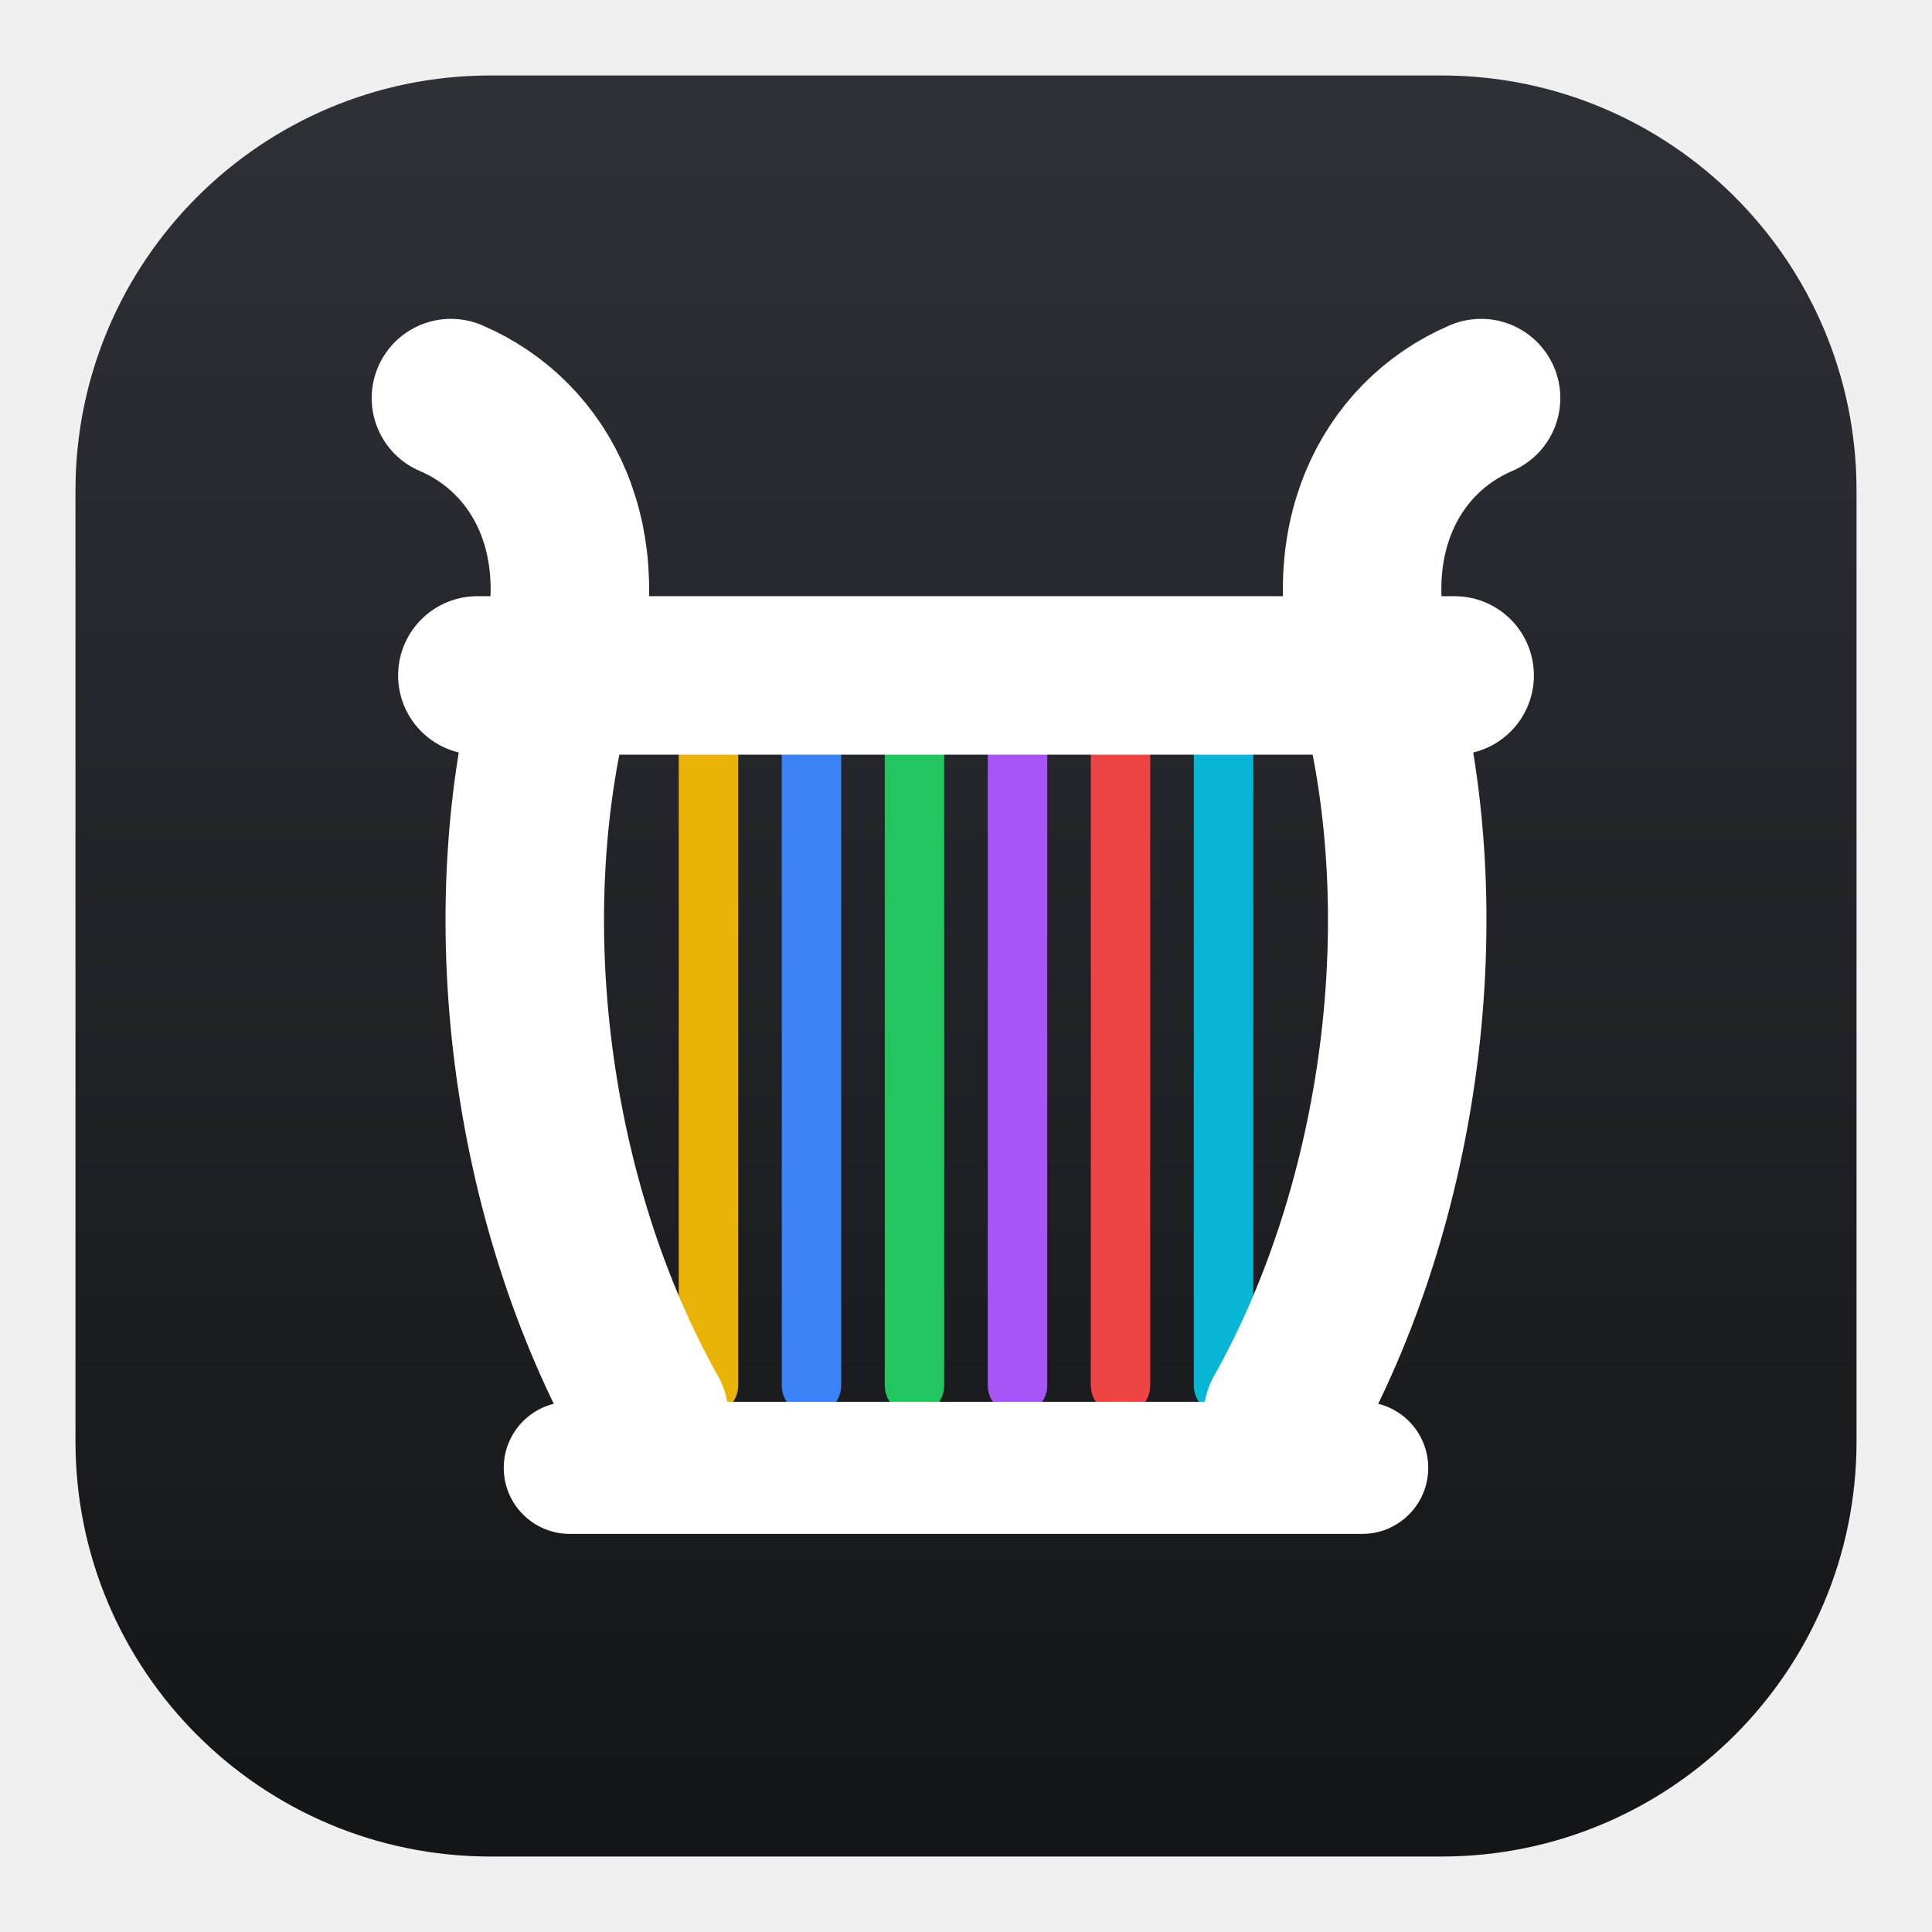
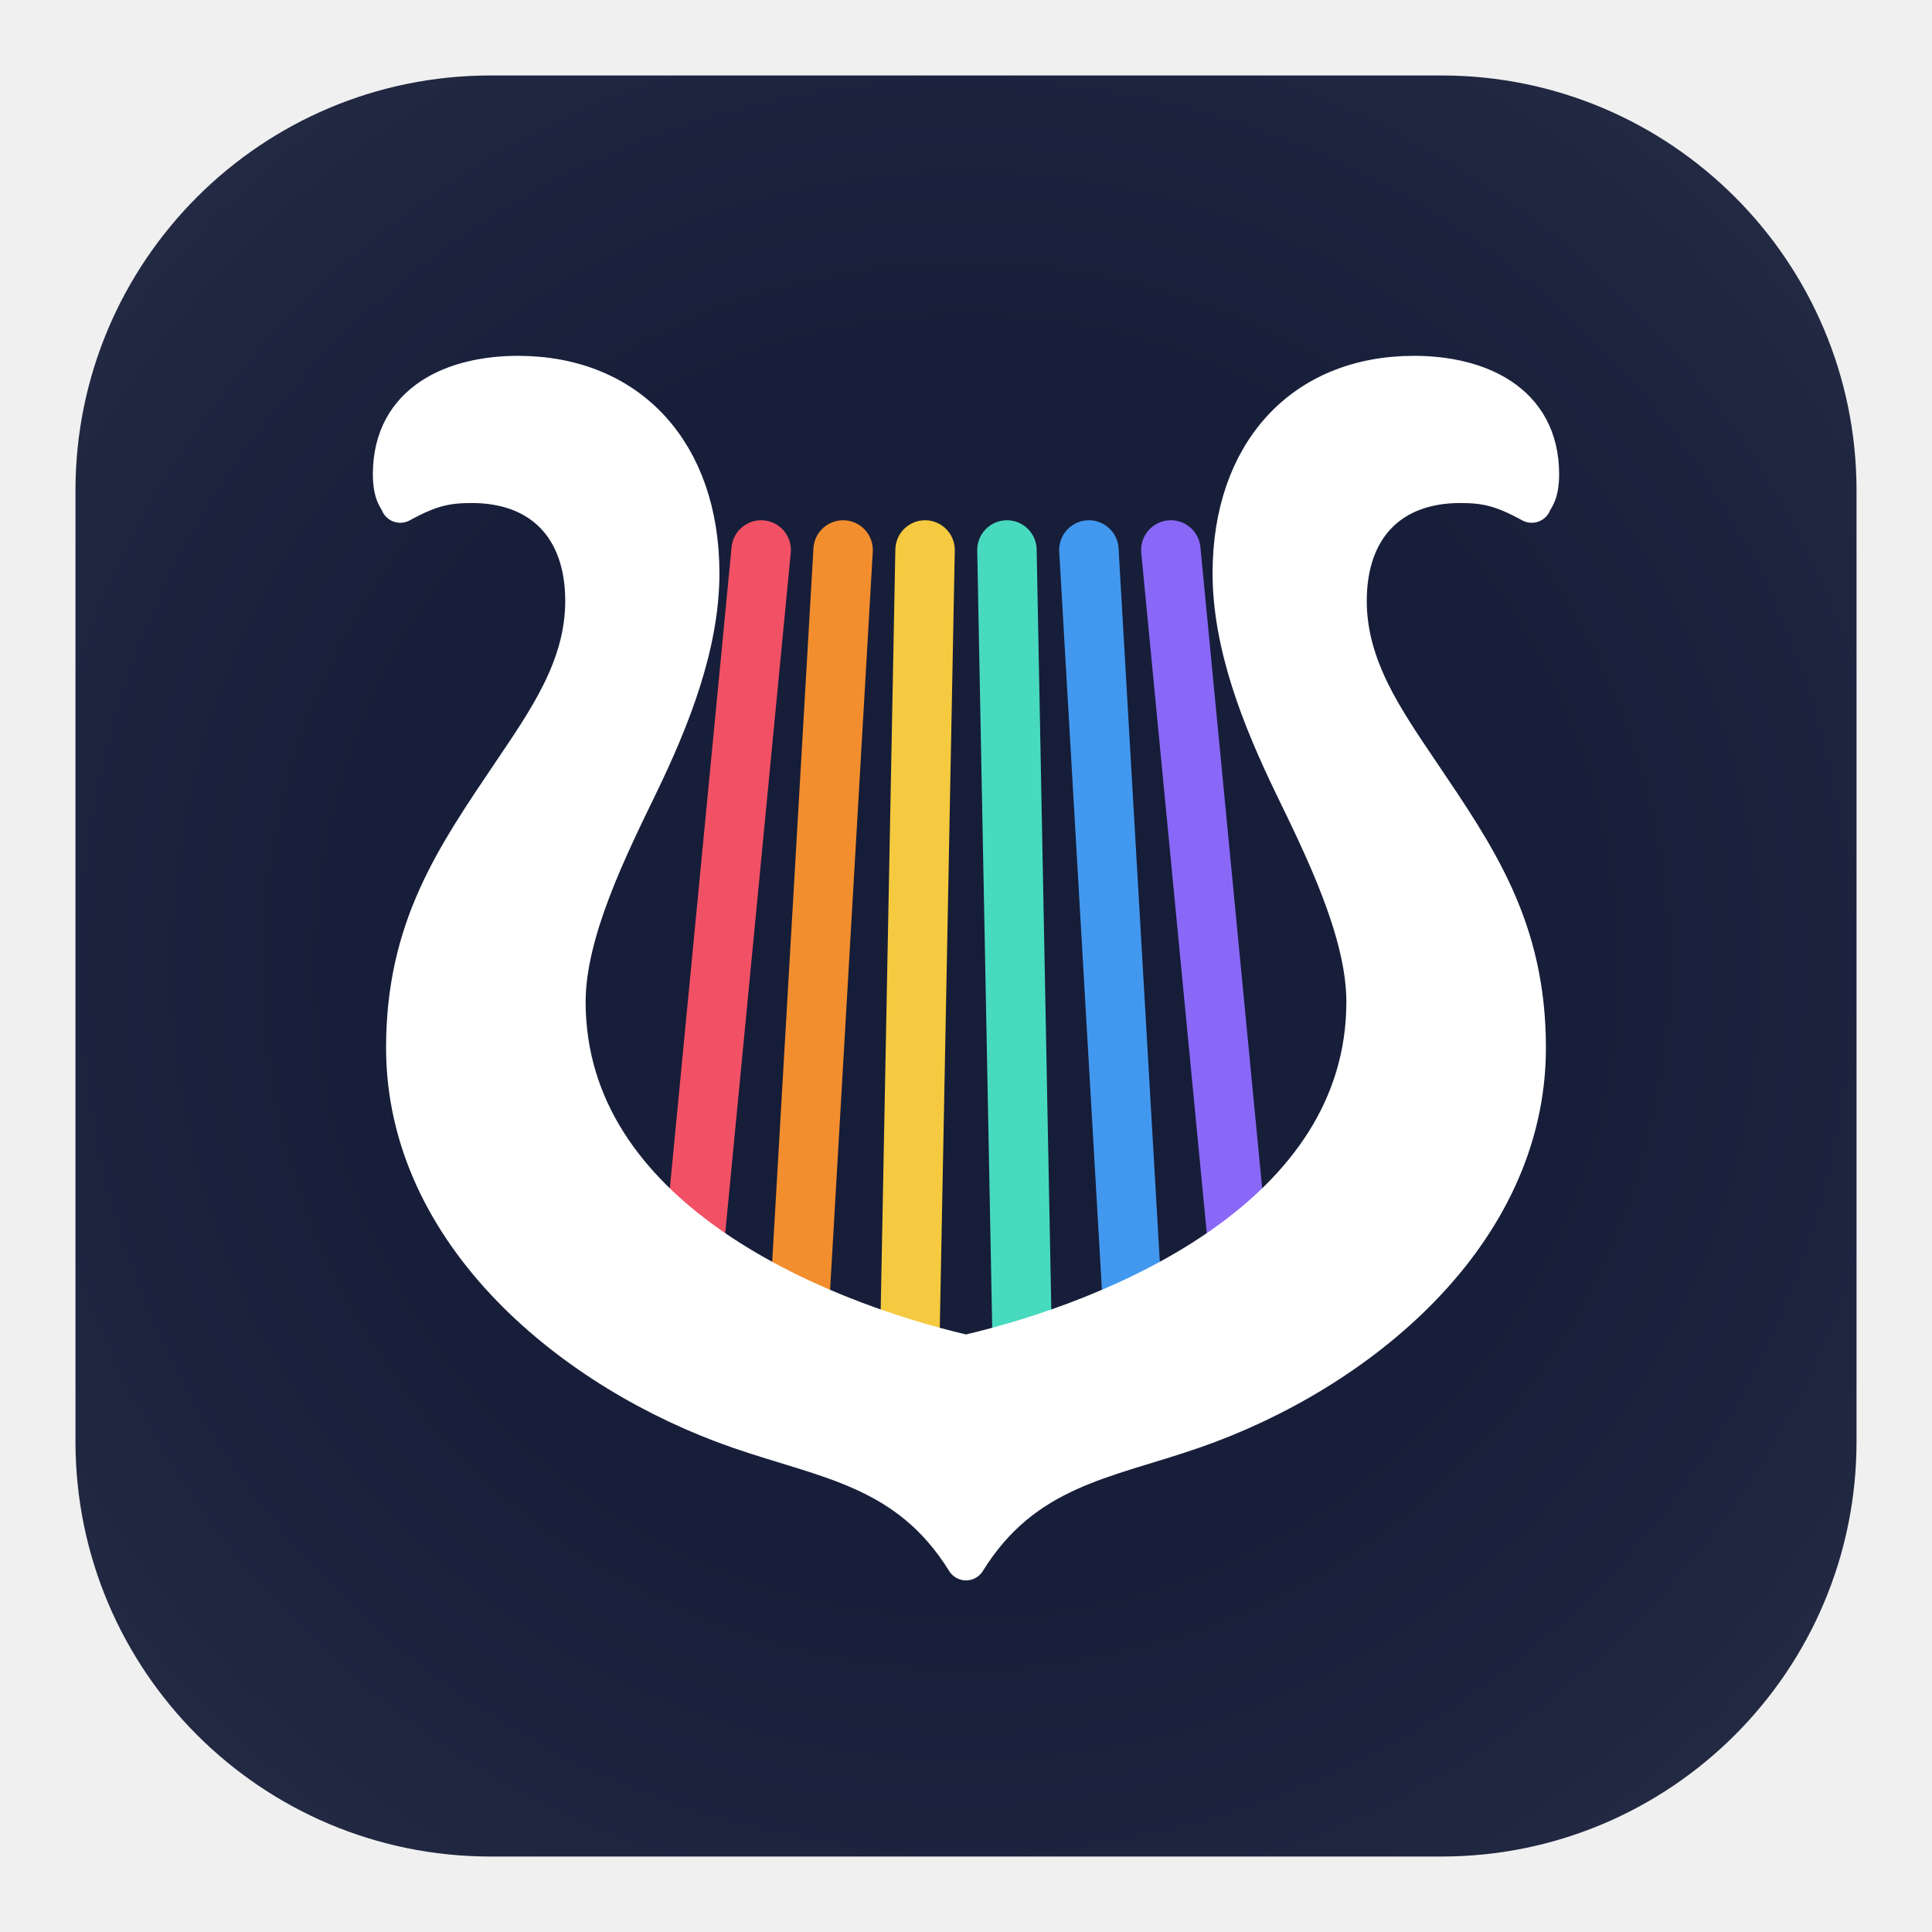
<svg xmlns="http://www.w3.org/2000/svg" viewBox="0 0 1024 1024" width="1024" height="1024" role="img">
  <defs>
-     <linearGradient id="tile" x1="0" y1="40" x2="0" y2="984" gradientUnits="userSpaceOnUse">
-       <stop offset="0" stop-color="#2E3036" />
-       <stop offset="1" stop-color="#141518" />
-     </linearGradient>
+     <clipPath id="tile">
+       <rect x="40" y="40" width="944" height="944" rx="220" />
+     </clipPath>
+     <radialGradient id="sky" cx="512" cy="512" r="667.41" gradientUnits="userSpaceOnUse">
+       <stop offset="0" stop-color="#161D38" />
+       <stop offset="0.5" stop-color="#171E39" />
+       <stop offset="0.8" stop-color="#1F2640" />
+       <stop offset="1" stop-color="#2B3148" />
+     </radialGradient>
  </defs>
-   <rect x="40" y="40" width="944" height="944" rx="220" fill="url(#tile)" />
+   <rect width="1024" height="1024" fill="url(#sky)" clip-path="url(#tile)" />
  <g transform="translate(64 64) scale(3.5)">
-     <rect x="84.5" y="84" width="9" height="112" rx="4.5" fill="#EAB308" />
-     <rect x="100.1" y="84" width="9" height="112" rx="4.5" fill="#3B82F6" />
-     <rect x="115.7" y="84" width="9" height="112" rx="4.5" fill="#22C55E" />
-     <rect x="131.3" y="84" width="9" height="112" rx="4.5" fill="#A855F7" />
-     <rect x="146.9" y="84" width="9" height="112" rx="4.5" fill="#EF4444" />
-     <rect x="162.5" y="84" width="9" height="112" rx="4.5" fill="#06B6D4" />
-     <path fill="none" stroke="#FFFFFF" stroke-width="24" stroke-linecap="round" stroke-linejoin="round" d="M80 196 C62 164 56 120 66 84 C72 64 64 48 50 42 M 176 196 C 194 164 200 120 190 84 C 184 64 192 48 206 42 M54 84 H202" />
-     <rect x="58" y="194" width="140" height="20" rx="10.0" fill="#FFFFFF" />
+     <g stroke-width="9" stroke-linecap="round">
+       <line x1="96.98" y1="65" x2="85.04" y2="189" stroke="#F25165" />
+       <line x1="109.39" y1="65" x2="102.22" y2="189" stroke="#F28E2E" />
+       <line x1="121.8" y1="65" x2="119.41" y2="189" stroke="#F5CA40" />
+       <line x1="134.2" y1="65" x2="136.59" y2="189" stroke="#48DABF" />
+       <line x1="146.61" y1="65" x2="153.78" y2="189" stroke="#4298EF" />
+       <line x1="159.02" y1="65" x2="170.96" y2="189" stroke="#8968F7" />
+     </g>
+     <path fill="#FFFFFF" stroke="#FFFFFF" stroke-width="6" stroke-linejoin="round" d="M128 218.04C119.28 203.98 106.88 202.71 93.64 198.11C68.74 189.47 43.18 168.62 43.18 140.38C43.18 122.29 50.66 111.54 59.2 98.87C64.61 90.83 70.31 82.81 70.31 72.71C70.31 61.52 63.76 54.89 53.17 54.89C49.36 54.89 46.84 55.4 42.33 57.88C42.17 57.22 41.18 56.78 41.18 53.52C41.18 42.53 50.65 38.6 60.15 38.6C76.97 38.6 87.66 50.4 87.66 68.52C87.66 79.42 83.17 90.6 78.51 100.27C73.93 109.75 67.4 122.72 67.4 133.41C67.4 165.99 104.8 181.5 128 186.88C151.2 181.5 188.6 165.99 188.6 133.41C188.6 122.72 182.07 109.75 177.49 100.27C172.83 90.6 168.34 79.42 168.34 68.52C168.34 50.4 179.03 38.6 195.85 38.6C205.35 38.6 214.82 42.53 214.82 53.52C214.82 56.78 213.83 57.22 213.67 57.88C209.16 55.4 206.64 54.89 202.83 54.89C192.24 54.89 185.69 61.52 185.69 72.71C185.69 82.81 191.39 90.83 196.8 98.87C205.34 111.54 212.82 122.29 212.82 140.38C212.82 168.62 187.26 189.47 162.36 198.11C149.12 202.71 136.72 203.98 128 218.04Z" />
  </g>
</svg>
